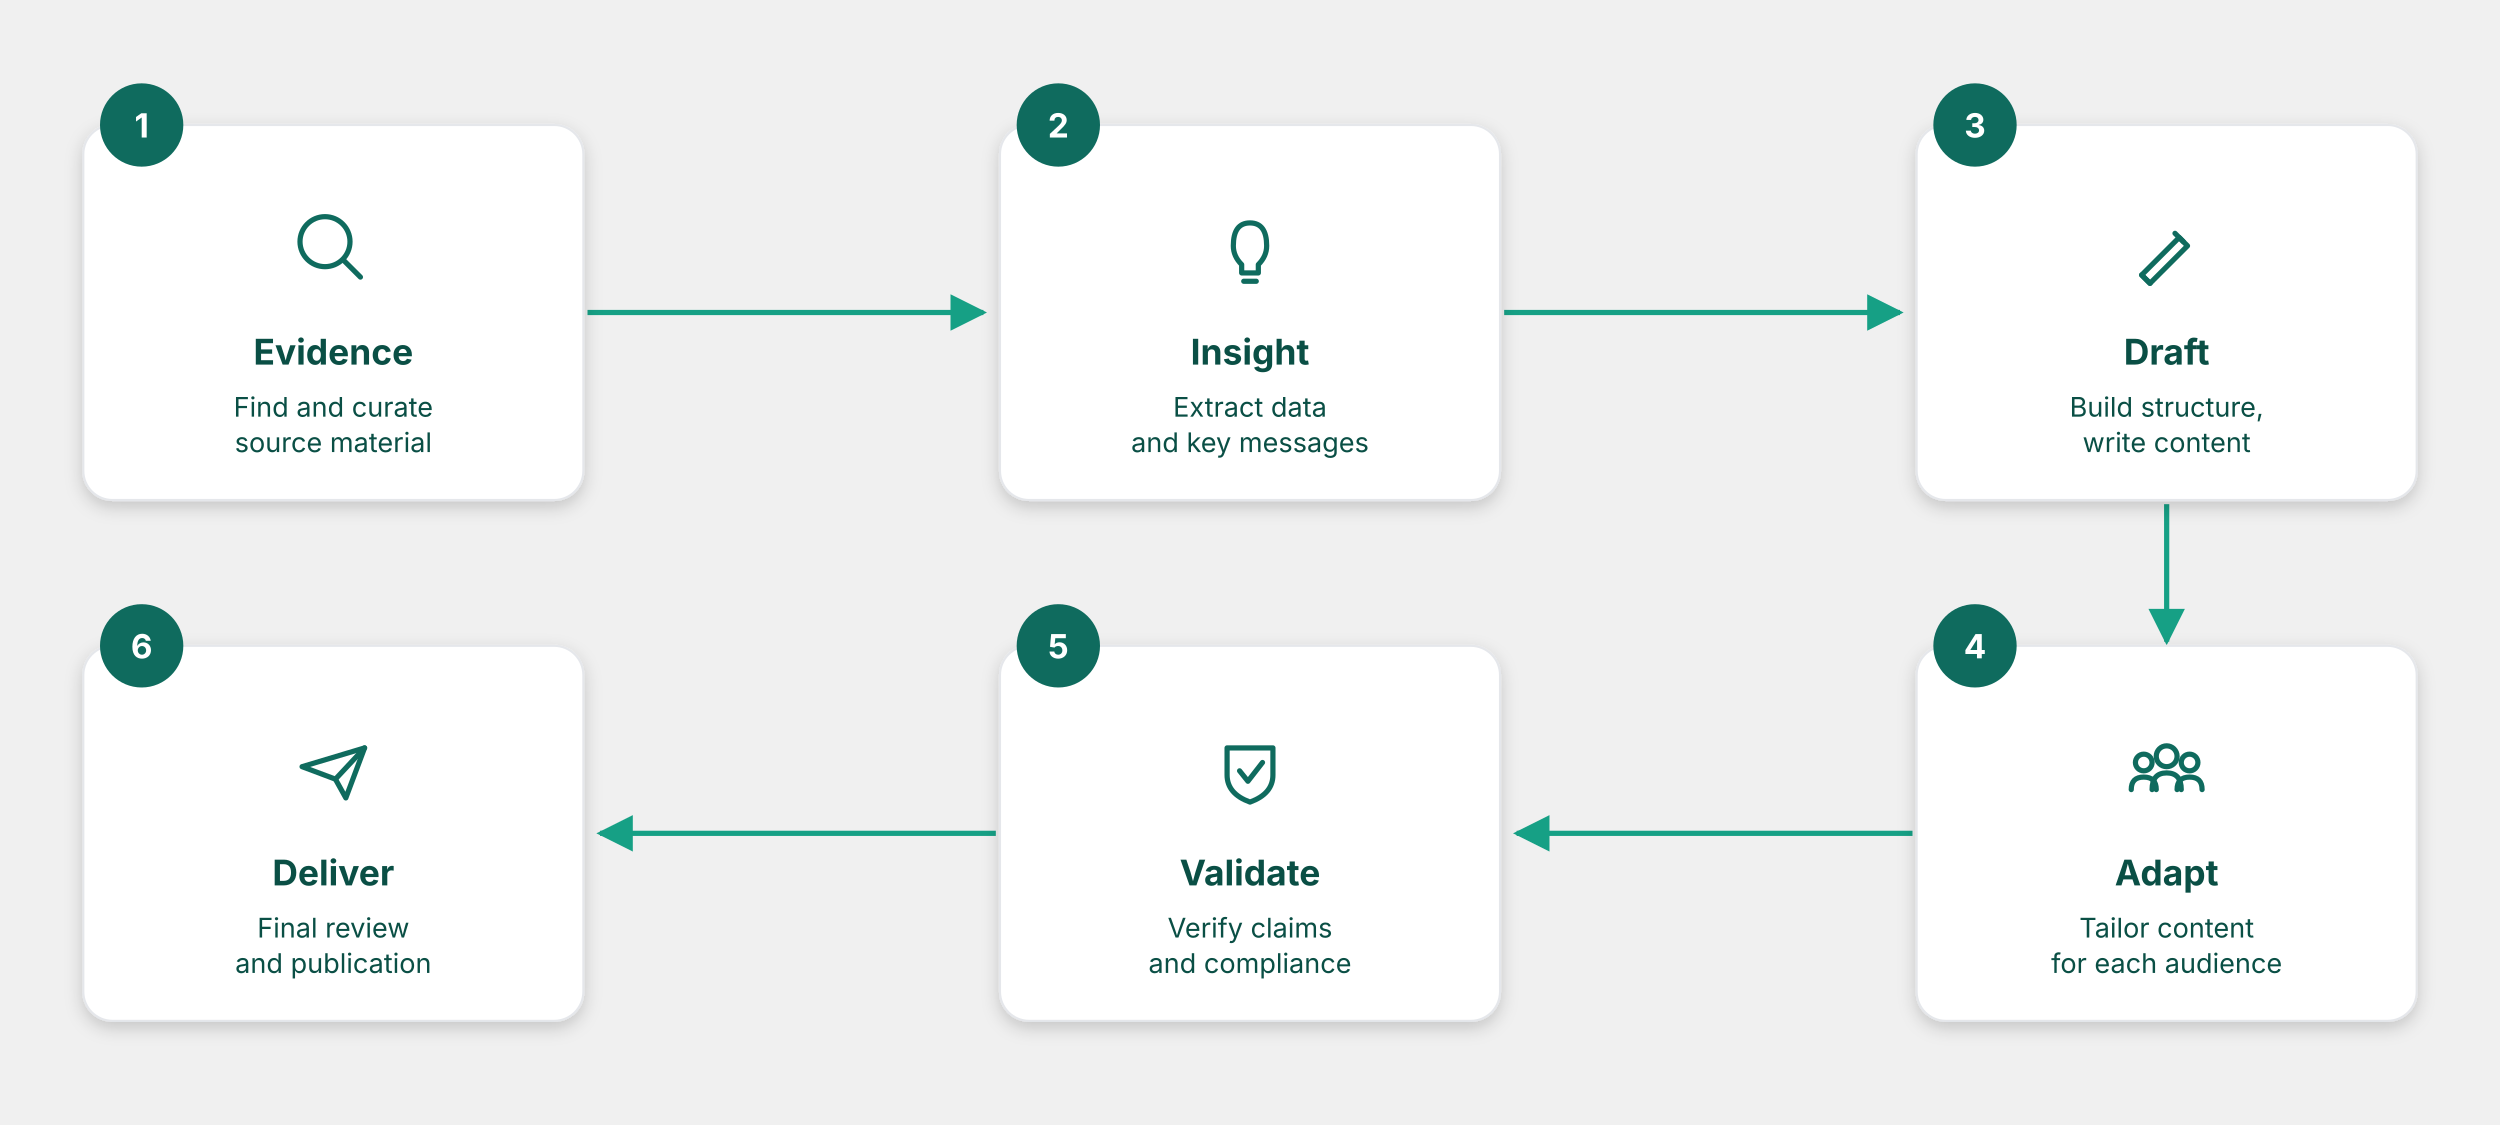
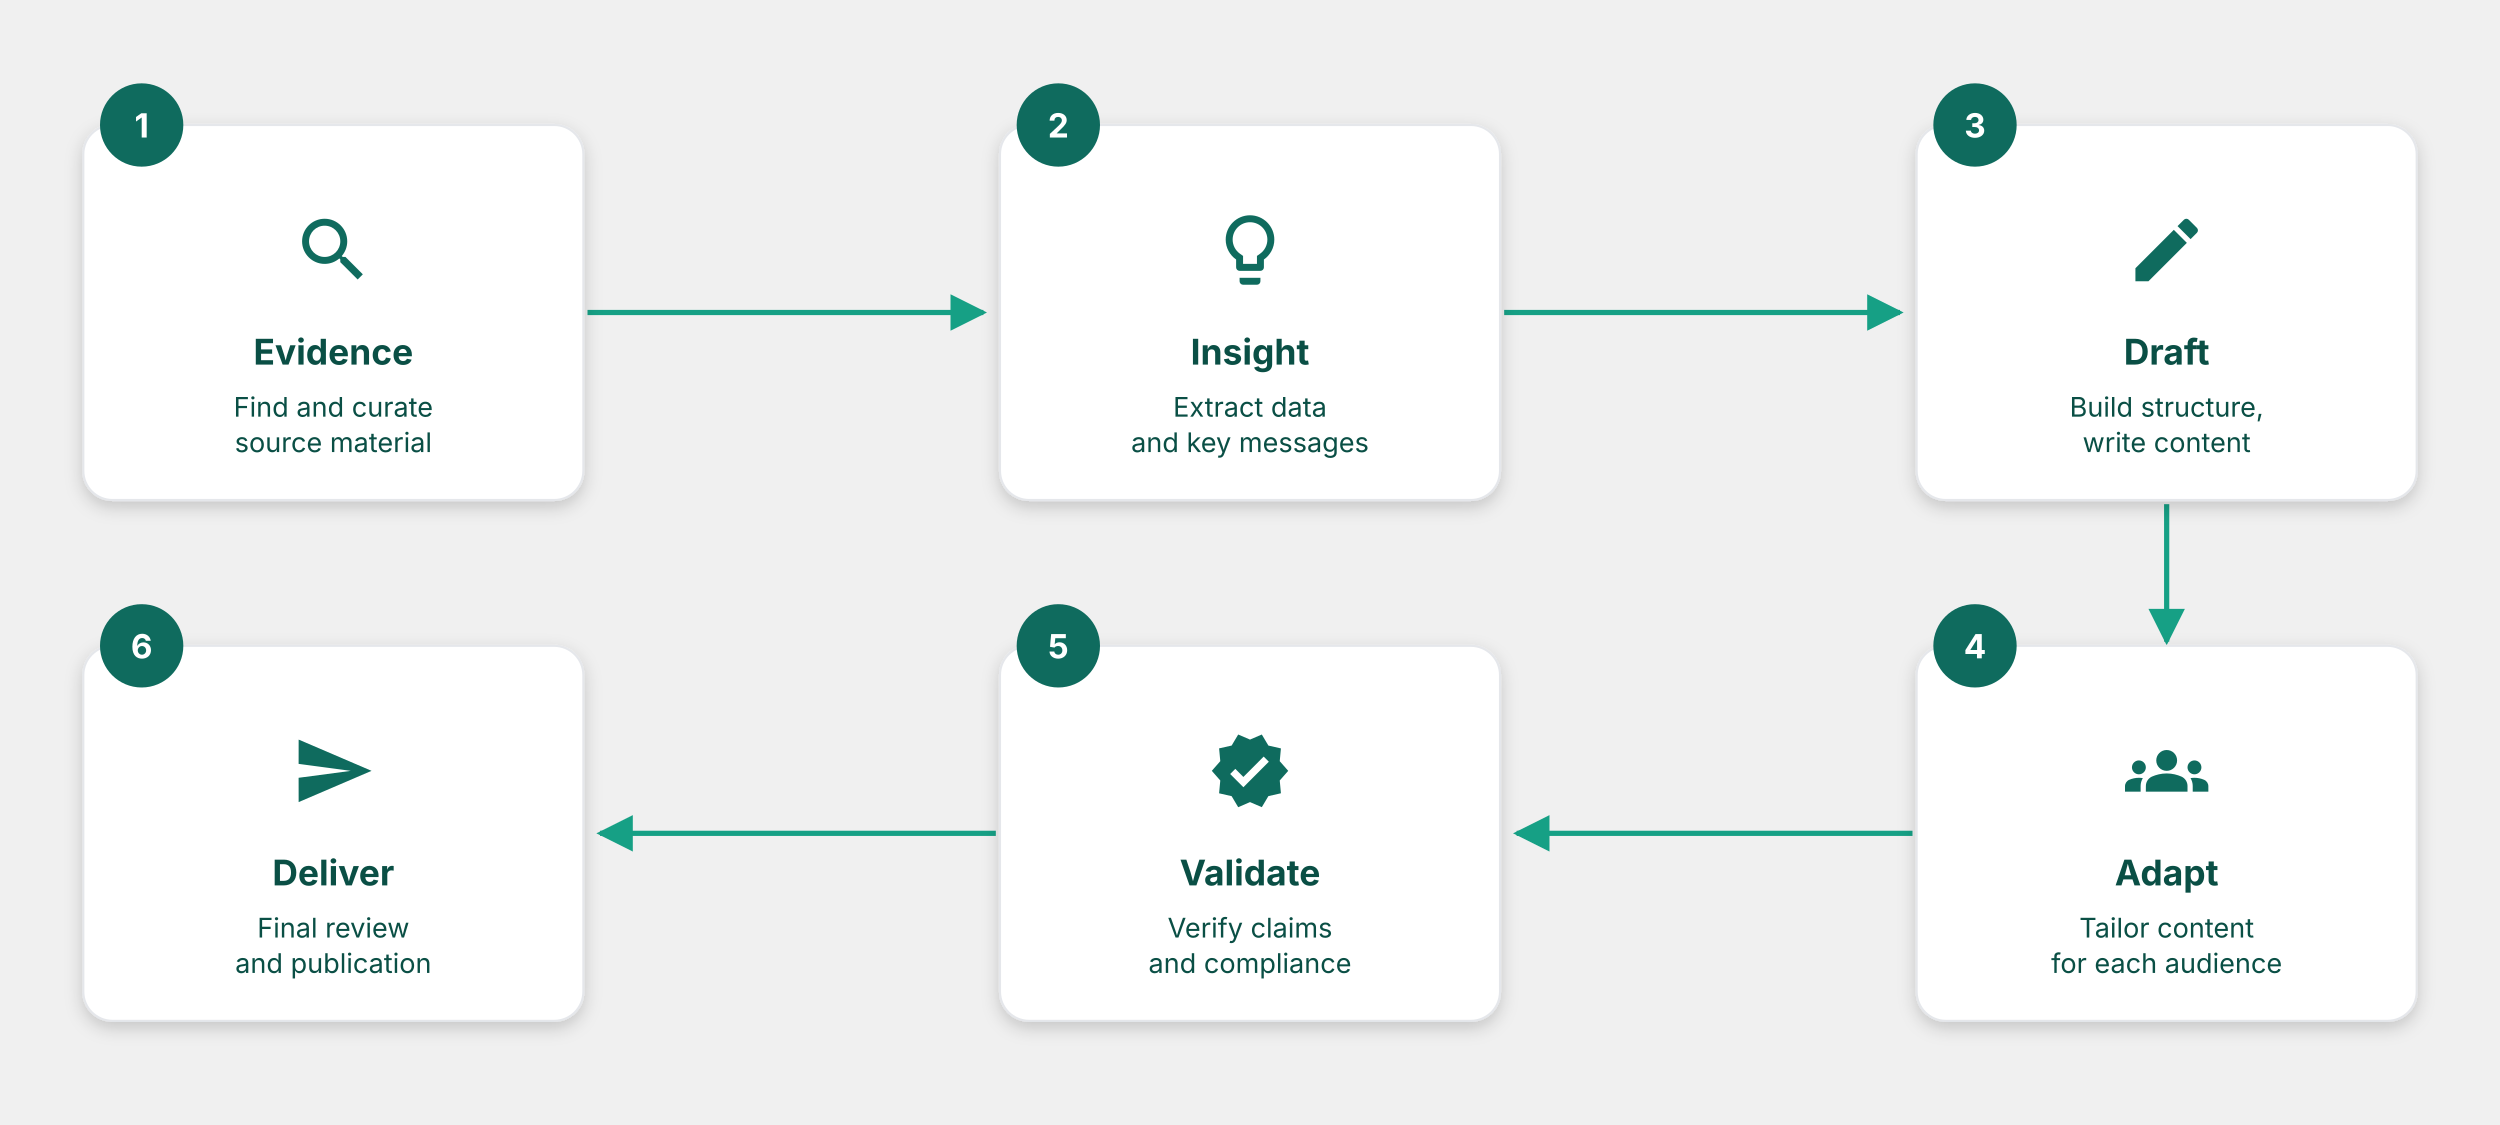
<svg xmlns="http://www.w3.org/2000/svg" viewBox="0 0 1200 540" role="img" aria-label="The medical writing AI workflow lifecycle: Evidence, Insight, Draft, Adapt, Validate, Deliver">
  <defs>
    <marker id="arrow" viewBox="0 0 10 10" refX="9" refY="5" markerWidth="7" markerHeight="7" orient="auto-start-reverse">
      <path d="M 0 0 L 10 5 L 0 10 z" fill="#16A085" />
    </marker>
    <filter id="cardShadow" x="-10%" y="-10%" width="120%" height="130%">
      <feGaussianBlur in="SourceAlpha" stdDeviation="4" />
      <feOffset dx="0" dy="3" result="offsetblur" />
      <feComponentTransfer>
        <feFuncA type="linear" slope="0.18" />
      </feComponentTransfer>
      <feMerge>
        <feMergeNode />
        <feMergeNode in="SourceGraphic" />
      </feMerge>
    </filter>
    <style>
      .node-bg { fill: #FFFFFF; stroke: #E5E7EB; stroke-width: 1; filter: url(#cardShadow); }
      .num-bg { fill: #0F6B5E; }
      .num-text { fill: #ffffff; font-family: -apple-system, BlinkMacSystemFont, 'Inter', 'Segoe UI', sans-serif; font-size: 16px; font-weight: 700; }
      .title { fill: #0A4F45; font-family: -apple-system, BlinkMacSystemFont, 'Inter', 'Segoe UI', sans-serif; font-size: 17px; font-weight: 700; }
      .caption { fill: #0A4F45; font-family: -apple-system, BlinkMacSystemFont, 'Inter', 'Segoe UI', sans-serif; font-size: 13px; font-weight: 400; }
-       .icon { stroke: #0F6B5E; stroke-width: 2.5; fill: none; stroke-linecap: round; stroke-linejoin: round; }
+       .icon { fill: #0F6B5E; }
    </style>
  </defs>
  <line x1="282" y1="150" x2="472" y2="150" stroke="#16A085" stroke-width="2.5" marker-end="url(#arrow)" />
  <line x1="722" y1="150" x2="912" y2="150" stroke="#16A085" stroke-width="2.5" marker-end="url(#arrow)" />
  <path d="M 1040 242 L 1040 308" stroke="#16A085" stroke-width="2.5" fill="none" marker-end="url(#arrow)" />
  <line x1="918" y1="400" x2="728" y2="400" stroke="#16A085" stroke-width="2.5" marker-end="url(#arrow)" />
  <line x1="478" y1="400" x2="288" y2="400" stroke="#16A085" stroke-width="2.5" marker-end="url(#arrow)" />
  <g transform="translate(40, 60)">
    <rect class="node-bg" width="240" height="180" rx="14" />
    <circle class="num-bg" cx="28" cy="0" r="20" />
    <text class="num-text" x="28" y="6" text-anchor="middle">1</text>
-     <g class="icon" transform="translate(120, 60)">
-       <circle cx="-4" cy="-4" r="12" />
-       <line x1="5" y1="5" x2="13" y2="13" />
+     <g class="icon" transform="translate(100, 40) scale(1.667)">
+       <path d="M15.5 14h-.79l-.28-.27C15.41 12.59 16 11.11 16 9.5 16 5.91 13.09 3 9.5 3S3 5.91 3 9.5 5.91 16 9.5 16c1.61 0 3.09-.59 4.23-1.57l.27.28v.79l5 4.99L20.49 19l-4.99-5zm-6 0C7.01 14 5 11.99 5 9.5S7.01 5 9.5 5 14 7.01 14 9.5 11.99 14 9.5 14z" />
    </g>
    <text class="title" x="120" y="115" text-anchor="middle">Evidence</text>
    <text class="caption" x="120" y="140" text-anchor="middle">Find and curate</text>
    <text class="caption" x="120" y="157" text-anchor="middle">source material</text>
  </g>
  <g transform="translate(480, 60)">
    <rect class="node-bg" width="240" height="180" rx="14" />
    <circle class="num-bg" cx="28" cy="0" r="20" />
    <text class="num-text" x="28" y="6" text-anchor="middle">2</text>
-     <g class="icon" transform="translate(120, 60)">
-       <path d="M -8 -2 Q -8 -13 0 -13 Q 8 -13 8 -2 Q 8 3 4 7 L 4 11 L -4 11 L -4 7 Q -8 3 -8 -2 Z" />
-       <line x1="-3" y1="15" x2="3" y2="15" />
+     <g class="icon" transform="translate(100, 40) scale(1.667)">
+       <path d="M9 21c0 .55.45 1 1 1h4c.55 0 1-.45 1-1v-1H9v1zm3-19C8.14 2 5 5.14 5 9c0 2.38 1.19 4.47 3 5.74V17c0 .55.45 1 1 1h6c.55 0 1-.45 1-1v-2.26c1.81-1.27 3-3.36 3-5.74 0-3.86-3.14-7-7-7zm2.85 11.1l-.85.6V16h-4v-2.3l-.85-.6A4.997 4.997 0 0 1 7 9c0-2.76 2.24-5 5-5s5 2.24 5 5c0 1.63-.8 3.16-2.15 4.1z" />
    </g>
    <text class="title" x="120" y="115" text-anchor="middle">Insight</text>
    <text class="caption" x="120" y="140" text-anchor="middle">Extract data</text>
    <text class="caption" x="120" y="157" text-anchor="middle">and key messages</text>
  </g>
  <g transform="translate(920, 60)">
    <rect class="node-bg" width="240" height="180" rx="14" />
    <circle class="num-bg" cx="28" cy="0" r="20" />
    <text class="num-text" x="28" y="6" text-anchor="middle">3</text>
-     <g class="icon" transform="translate(120, 60)">
-       <path d="M -12 12 L 6 -6 L 10 -2 L -8 16 Z" />
-       <line x1="-12" y1="12" x2="-8" y2="16" />
-       <line x1="4" y1="-8" x2="8" y2="-4" />
+     <g class="icon" transform="translate(100, 40) scale(1.667)">
+       <path d="M3 17.25V21h3.75L17.81 9.94l-3.75-3.75L3 17.25zM20.71 7.04c.39-.39.39-1.02 0-1.41l-2.34-2.34a.996.996 0 0 0-1.41 0l-1.83 1.83 3.75 3.75 1.83-1.83z" />
    </g>
    <text class="title" x="120" y="115" text-anchor="middle">Draft</text>
    <text class="caption" x="120" y="140" text-anchor="middle">Build structure,</text>
    <text class="caption" x="120" y="157" text-anchor="middle">write content</text>
  </g>
  <g transform="translate(920, 310)">
    <rect class="node-bg" width="240" height="180" rx="14" />
    <circle class="num-bg" cx="28" cy="0" r="20" />
    <text class="num-text" x="28" y="6" text-anchor="middle">4</text>
-     <g class="icon" transform="translate(120, 60)">
-       <circle cx="-11" cy="-4" r="4" />
-       <circle cx="0" cy="-7" r="5" />
-       <circle cx="11" cy="-4" r="4" />
-       <path d="M -17 9 Q -17 3 -11 3 Q -5 3 -5 9" />
-       <path d="M -7 9 Q -7 1 0 1 Q 7 1 7 9" />
-       <path d="M 5 9 Q 5 3 11 3 Q 17 3 17 9" />
+     <g class="icon" transform="translate(100, 40) scale(1.667)">
+       <path d="M12 12.75c1.63 0 3.07.39 4.24.9 1.08.48 1.76 1.56 1.76 2.73L18 18H6l.01-1.62c0-1.17.68-2.25 1.76-2.73 1.17-.51 2.6-.9 4.23-.9zM4 13c1.1 0 2-.9 2-2 0-1.1-.9-2-2-2s-2 .9-2 2c0 1.1.9 2 2 2zm1.13 1.1c-.37-.06-.74-.1-1.13-.1-.99 0-1.93.21-2.78.58A2.01 2.01 0 0 0 0 16.43V18l4.5-.01v-1.61c0-.83.23-1.61.63-2.28zM20 13c1.1 0 2-.9 2-2 0-1.1-.9-2-2-2s-2 .9-2 2c0 1.1.9 2 2 2zm4 3.43c0-.81-.48-1.53-1.22-1.85A6.95 6.95 0 0 0 20 14c-.39 0-.76.04-1.13.1.4.67.63 1.45.63 2.28v1.61L24 18v-1.57zM12 6c1.66 0 3 1.34 3 3s-1.34 3-3 3-3-1.34-3-3 1.34-3 3-3z" />
    </g>
    <text class="title" x="120" y="115" text-anchor="middle">Adapt</text>
    <text class="caption" x="120" y="140" text-anchor="middle">Tailor content</text>
    <text class="caption" x="120" y="157" text-anchor="middle">for each audience</text>
  </g>
  <g transform="translate(480, 310)">
    <rect class="node-bg" width="240" height="180" rx="14" />
    <circle class="num-bg" cx="28" cy="0" r="20" />
    <text class="num-text" x="28" y="6" text-anchor="middle">5</text>
-     <g class="icon" transform="translate(120, 60)">
-       <path d="M -11 -11 L 11 -11 L 11 2 Q 11 11 0 15 Q -11 11 -11 2 Z" />
-       <path d="M -5 0 L -1 5 L 6 -4" />
+     <g class="icon" transform="translate(100, 40) scale(1.667)">
+       <path d="M23 12l-2.44-2.78.34-3.68-3.61-.82-1.89-3.18L12 3 8.6 1.54 6.71 4.72l-3.61.81.34 3.68L1 12l2.44 2.78-.34 3.69 3.61.82 1.89 3.18L12 21l3.4 1.46 1.89-3.18 3.61-.82-.34-3.68L23 12zm-12.91 4.72l-3.8-3.81 1.48-1.48 2.32 2.33 5.85-5.87 1.48 1.48-7.33 7.35z" />
    </g>
    <text class="title" x="120" y="115" text-anchor="middle">Validate</text>
    <text class="caption" x="120" y="140" text-anchor="middle">Verify claims</text>
    <text class="caption" x="120" y="157" text-anchor="middle">and compliance</text>
  </g>
  <g transform="translate(40, 310)">
    <rect class="node-bg" width="240" height="180" rx="14" />
    <circle class="num-bg" cx="28" cy="0" r="20" />
    <text class="num-text" x="28" y="6" text-anchor="middle">6</text>
-     <g class="icon" transform="translate(120, 60)">
-       <path d="M -15 -2 L 15 -11 L 6 13 L 1 4 L -15 -2 Z" />
-       <line x1="1" y1="4" x2="15" y2="-11" />
+     <g class="icon" transform="translate(100, 40) scale(1.667)">
+       <path d="M2.01 21L23 12 2.01 3 2 10l15 2-15 2z" />
    </g>
    <text class="title" x="120" y="115" text-anchor="middle">Deliver</text>
    <text class="caption" x="120" y="140" text-anchor="middle">Final review</text>
    <text class="caption" x="120" y="157" text-anchor="middle">and publication</text>
  </g>
</svg>
